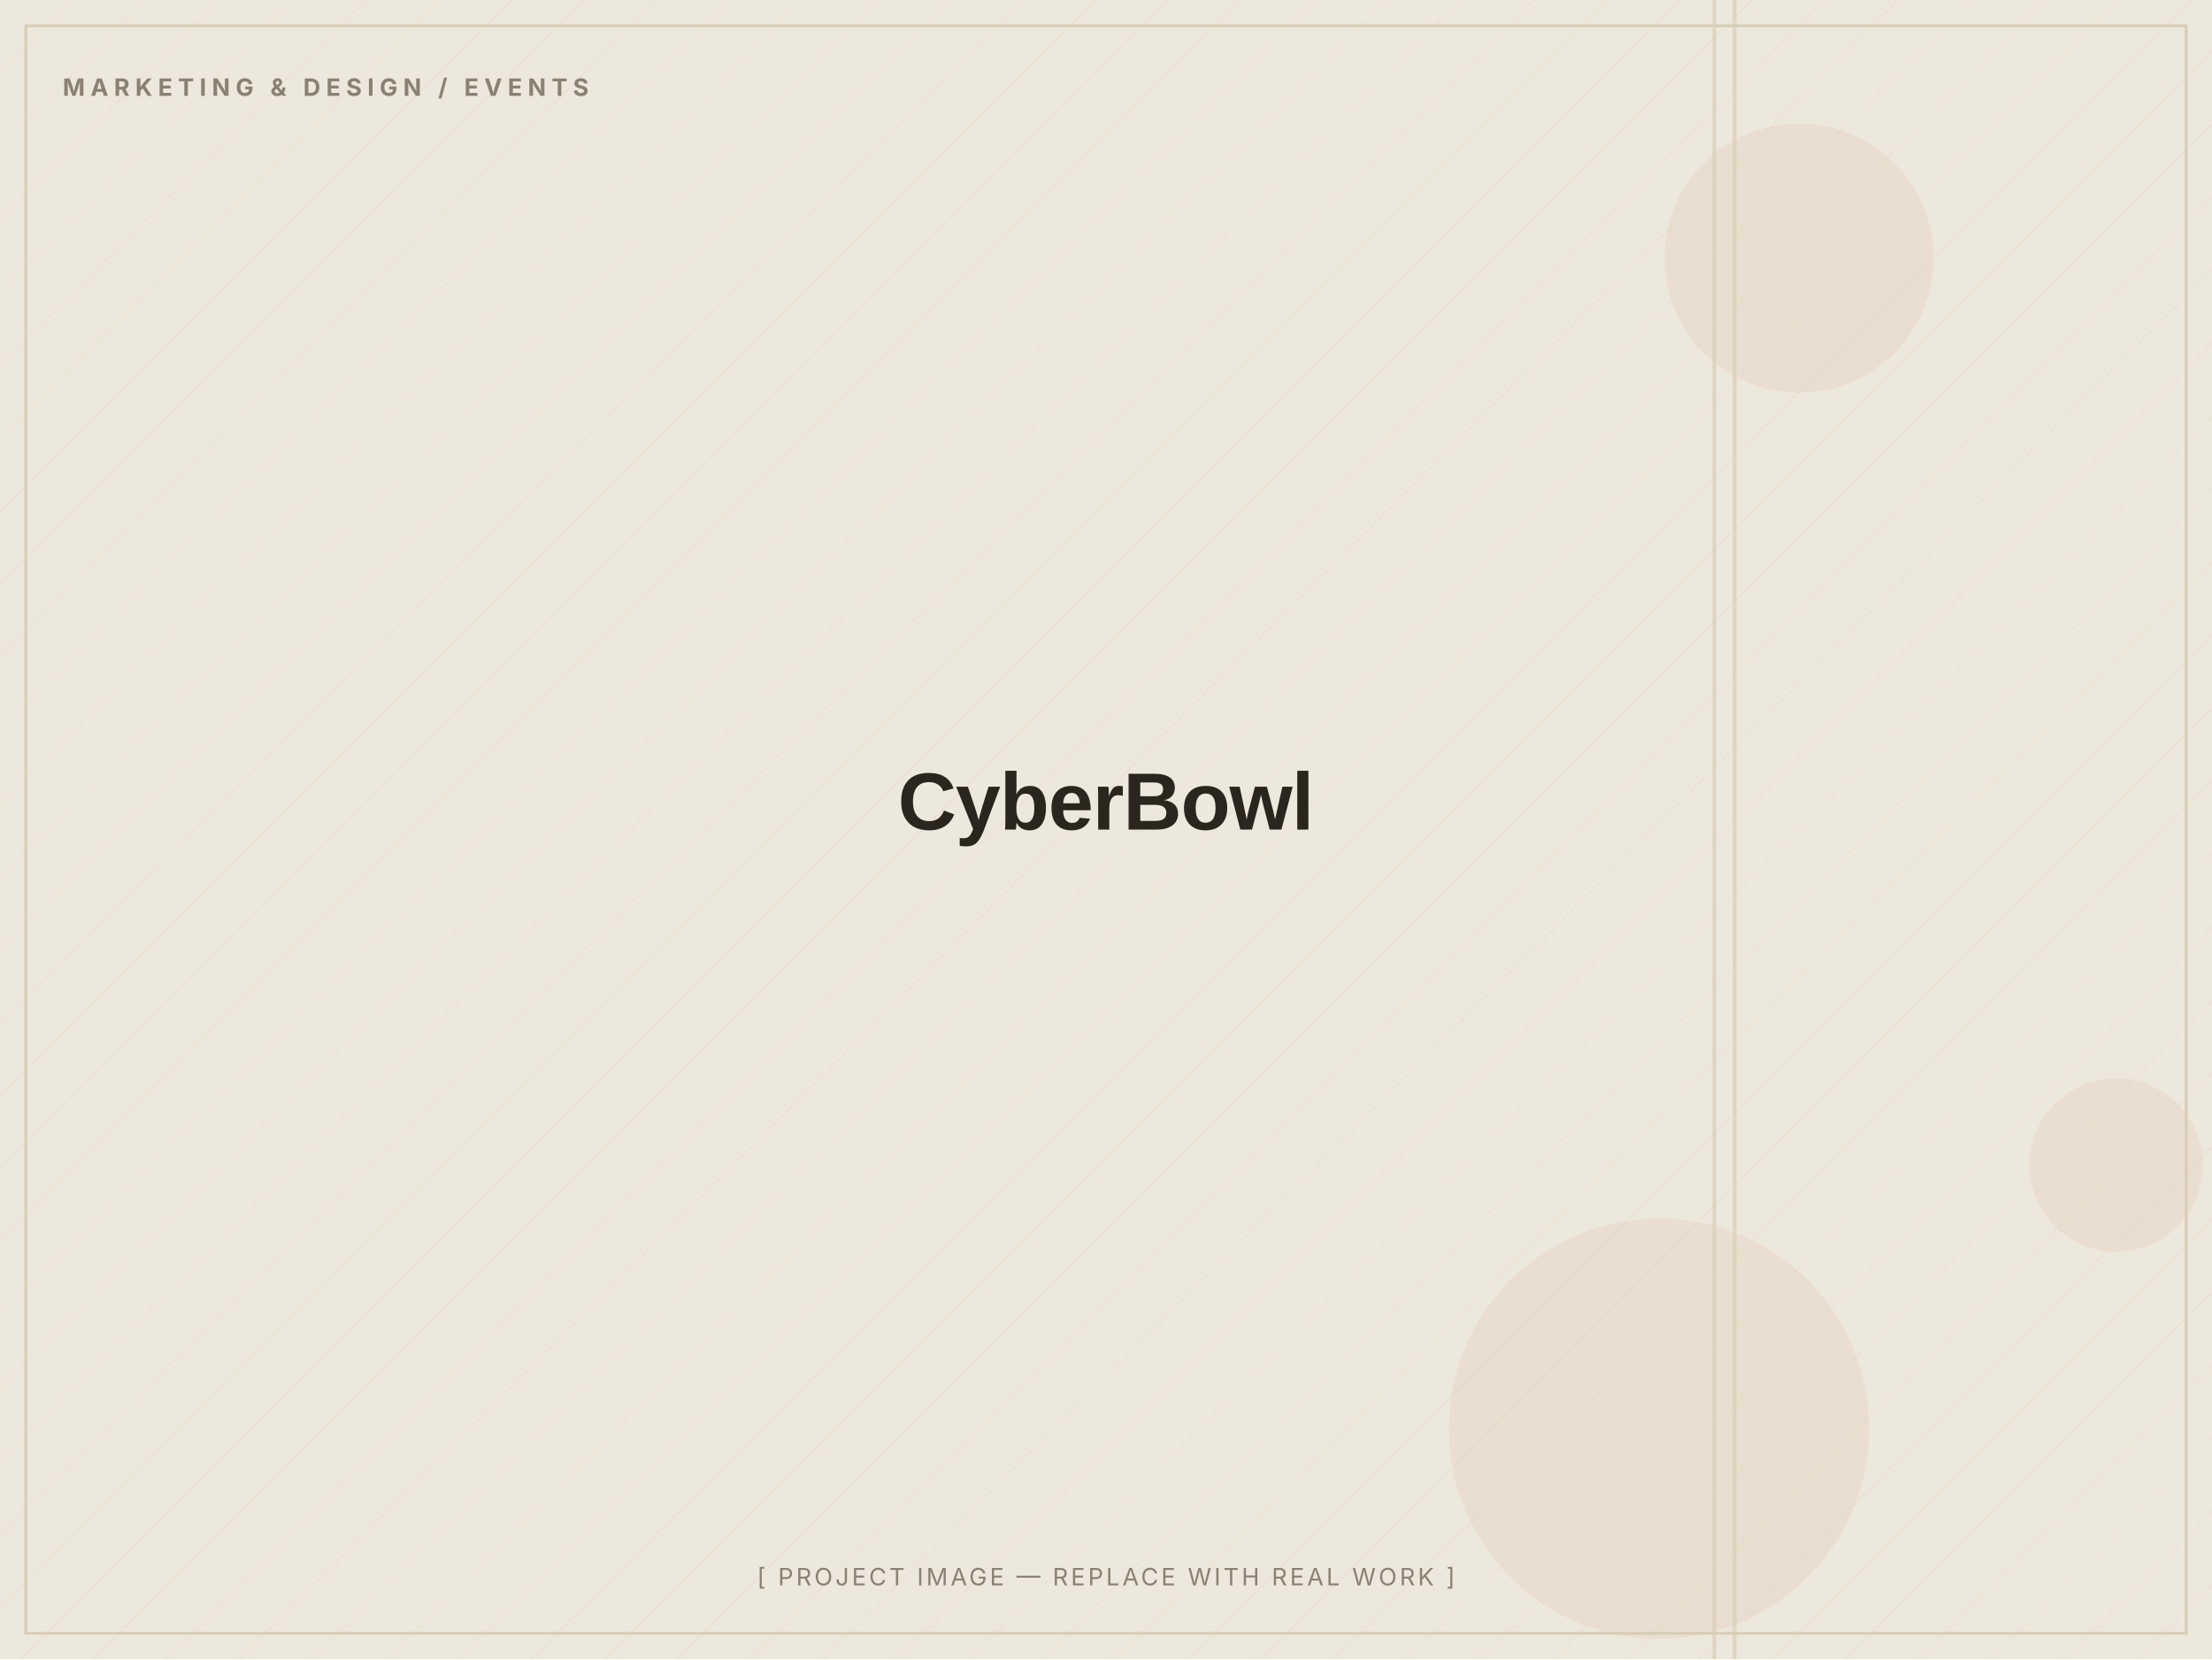
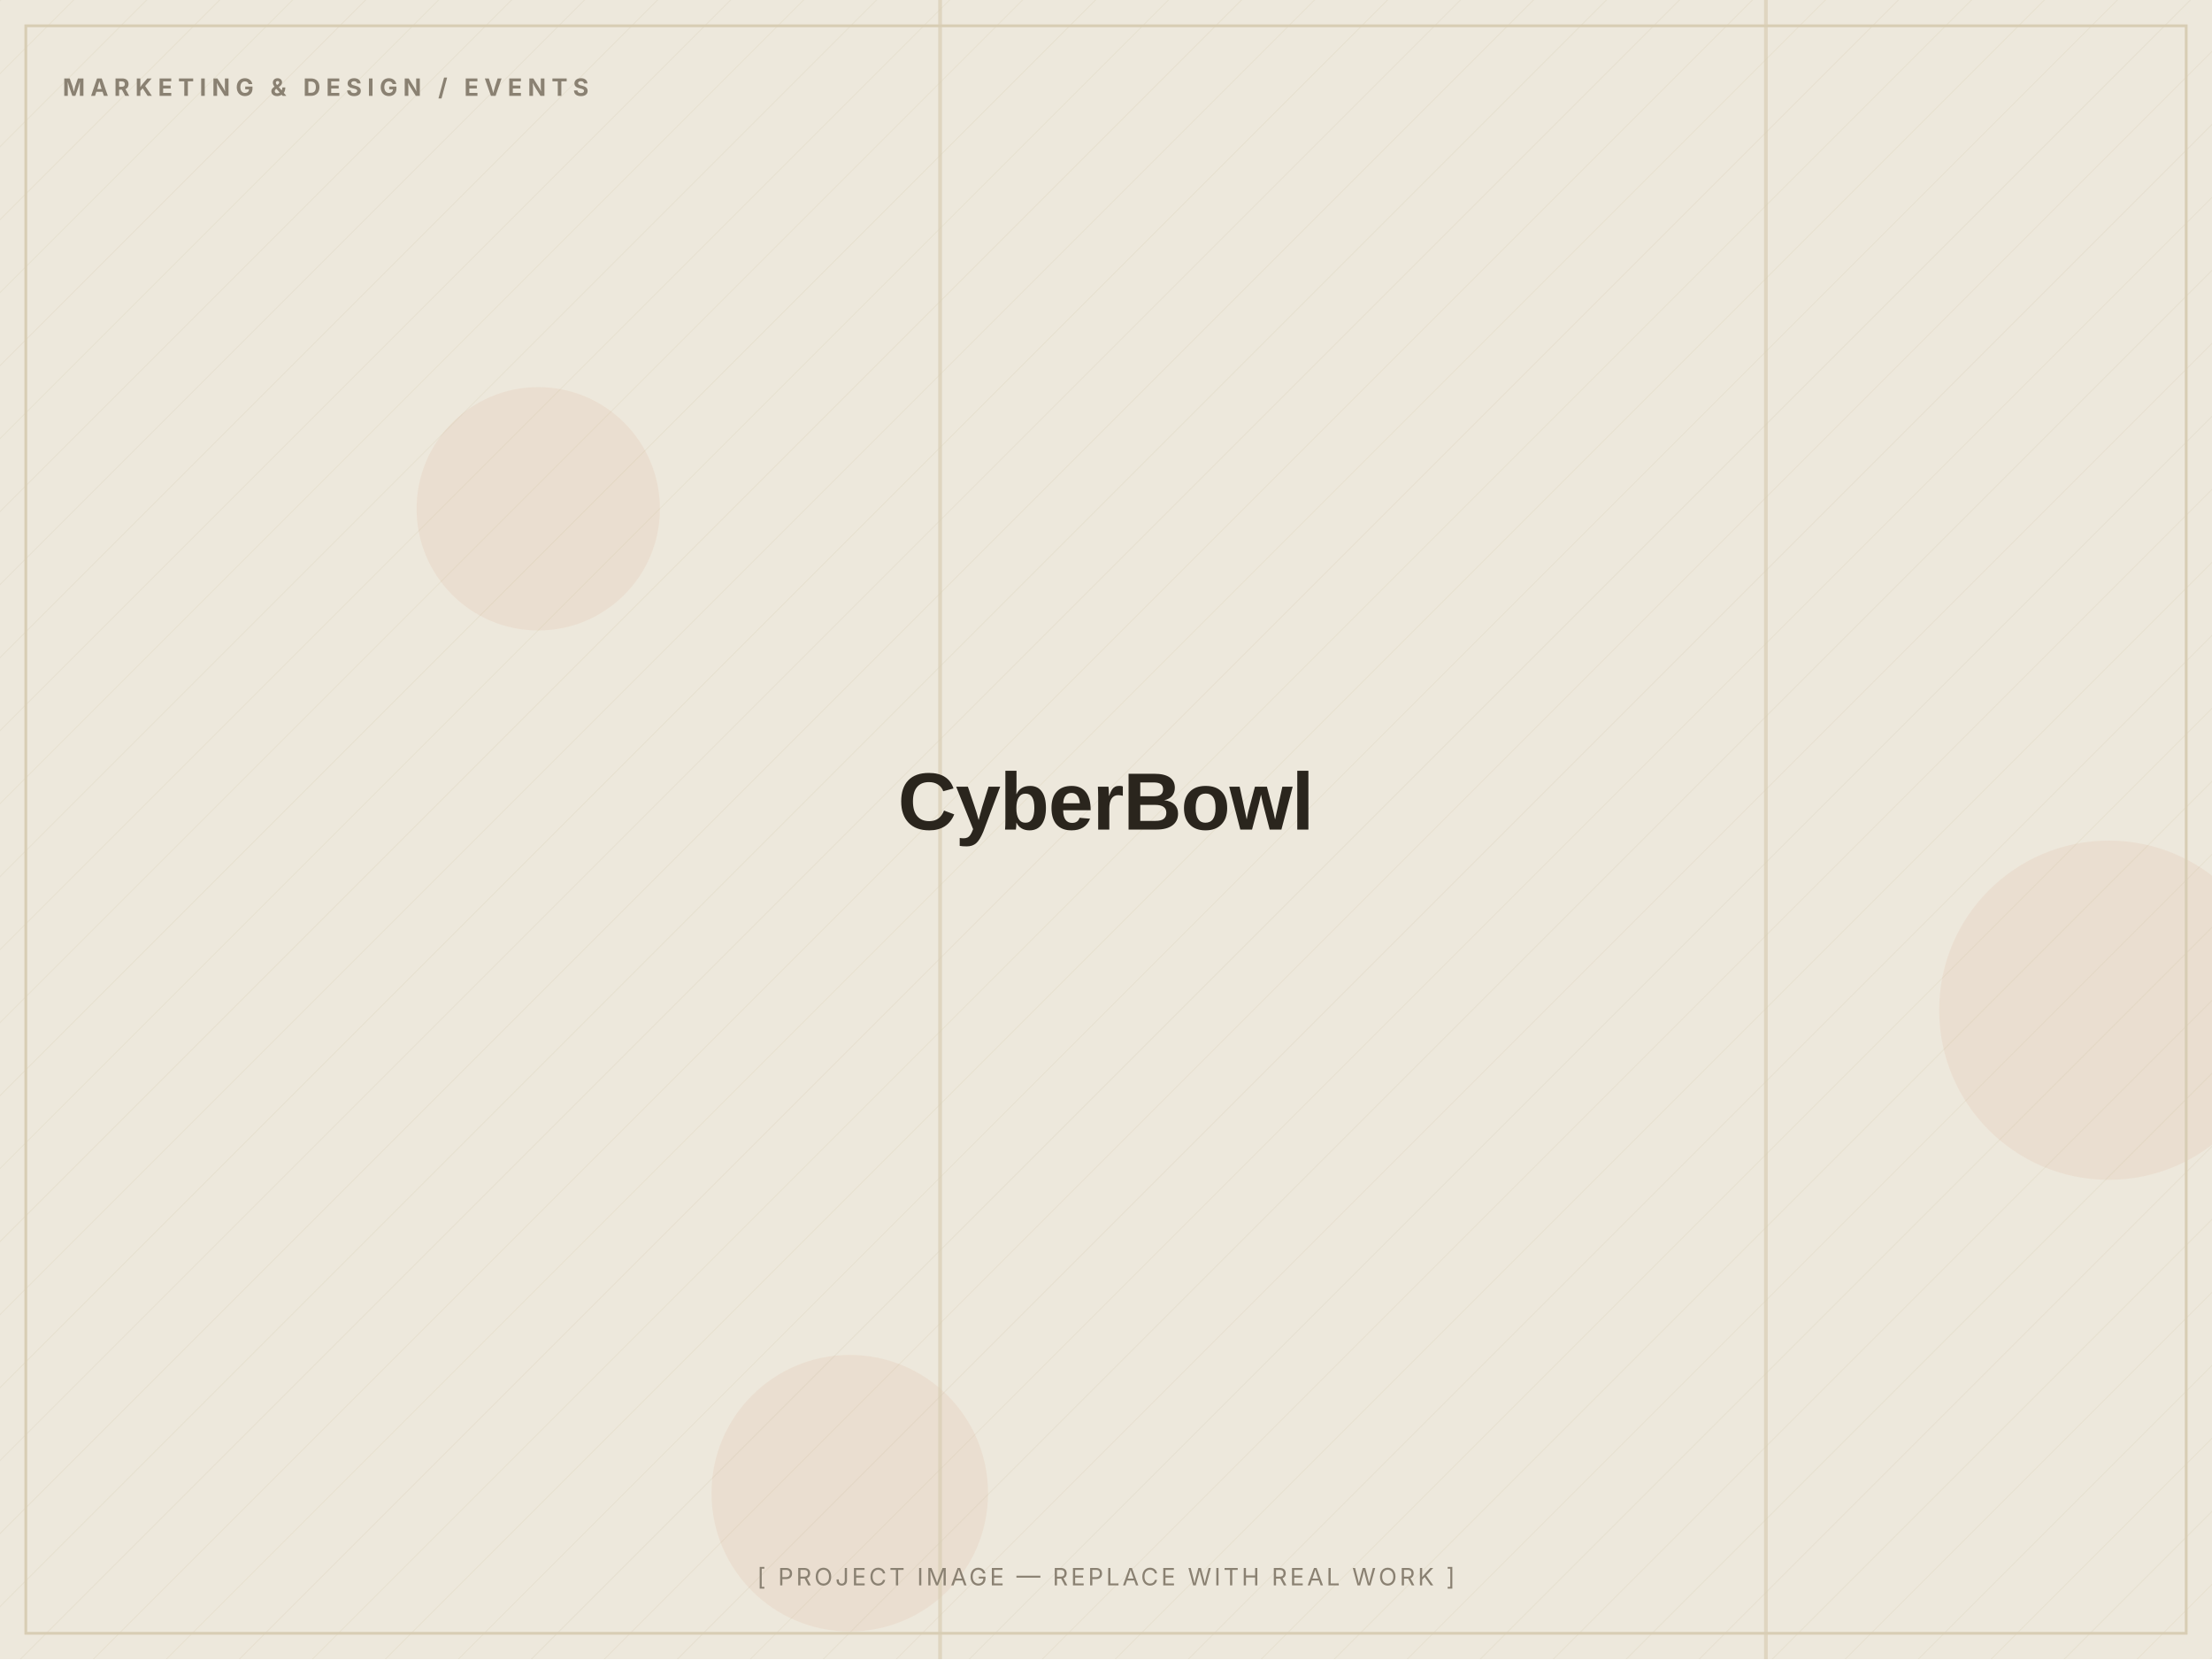
<svg xmlns="http://www.w3.org/2000/svg" width="1200" height="900" viewBox="0 0 1200 900" role="img" aria-label="CyberBowl — placeholder image">
  <defs>
    <pattern id="d" width="28" height="28" patternUnits="userSpaceOnUse" patternTransform="rotate(45)">
      <line x1="0" y1="0" x2="0" y2="28" stroke="#D8CDB4" stroke-width="1" opacity="0.5" />
    </pattern>
  </defs>
  <rect width="1200" height="900" fill="#EDE8DC" />
  <rect width="1200" height="900" fill="url(#d)" opacity="0.55" />
-   <circle cx="976" cy="140" r="73" fill="#C2410C" opacity="0.06" />
-   <circle cx="900" cy="775" r="114" fill="#C2410C" opacity="0.06" />
-   <circle cx="1148" cy="632" r="47" fill="#C2410C" opacity="0.06" />
-   <rect x="929" y="0" width="2" height="900" fill="#D8CDB4" opacity="0.7" />
-   <rect x="940" y="0" width="2" height="900" fill="#D8CDB4" opacity="0.7" />
+   <circle cx="1144" cy="548" r="92" fill="#C2410C" opacity="0.06" />
+   <circle cx="292" cy="276" r="66" fill="#C2410C" opacity="0.06" />
+   <circle cx="461" cy="810" r="75" fill="#C2410C" opacity="0.06" />
+   <rect x="957" y="0" width="2" height="900" fill="#D8CDB4" opacity="0.7" />
+   <rect x="509" y="0" width="2" height="900" fill="#D8CDB4" opacity="0.7" />
  <rect x="14" y="14" width="1172" height="872" fill="none" stroke="#D8CDB4" stroke-width="1.5" />
  <text x="34" y="52" font-family="Inter, Arial, sans-serif" font-weight="700" font-size="13" letter-spacing="3" fill="#8A8172">MARKETING &amp; DESIGN / EVENTS</text>
  <text x="600.0" y="450.0" text-anchor="middle" font-family="Archivo, Arial, sans-serif" font-weight="800" font-size="44" letter-spacing="-0.5" fill="#2A251D">CyberBowl</text>
  <text x="600.0" y="860" text-anchor="middle" font-family="Inter, Arial, sans-serif" font-size="13" letter-spacing="1.5" fill="#8A8172">[ PROJECT IMAGE — REPLACE WITH REAL WORK ]</text>
</svg>
